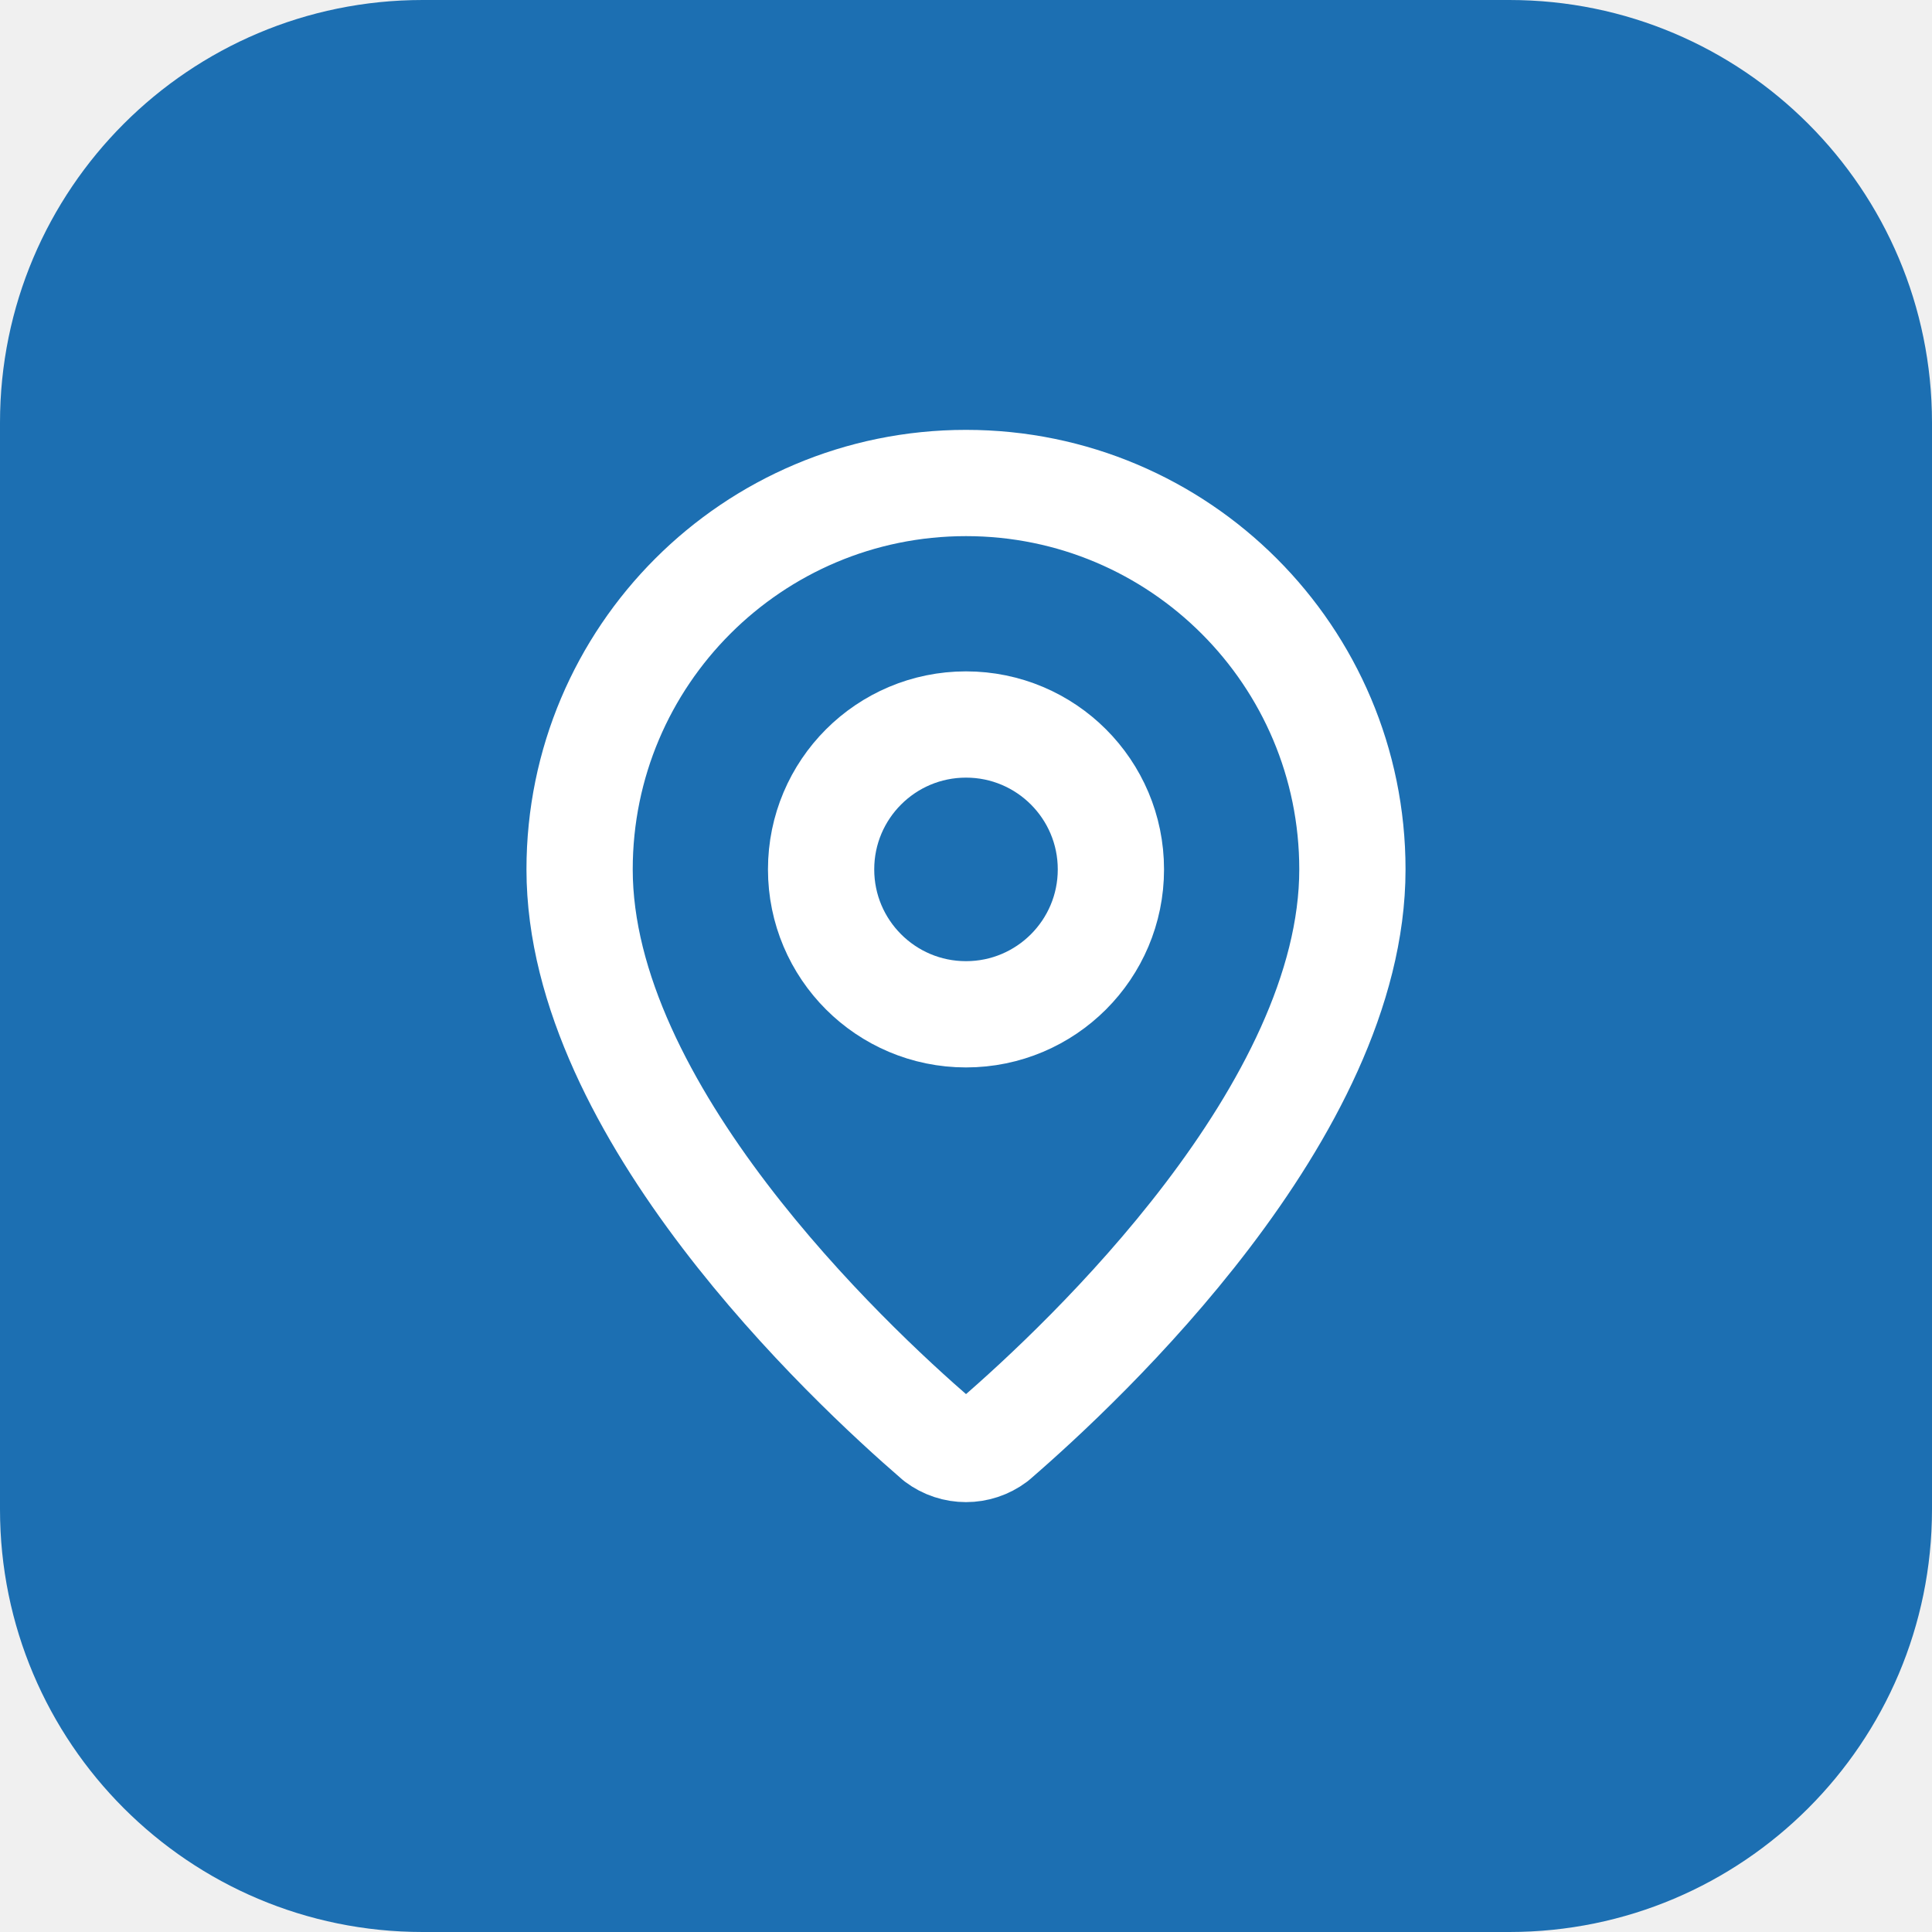
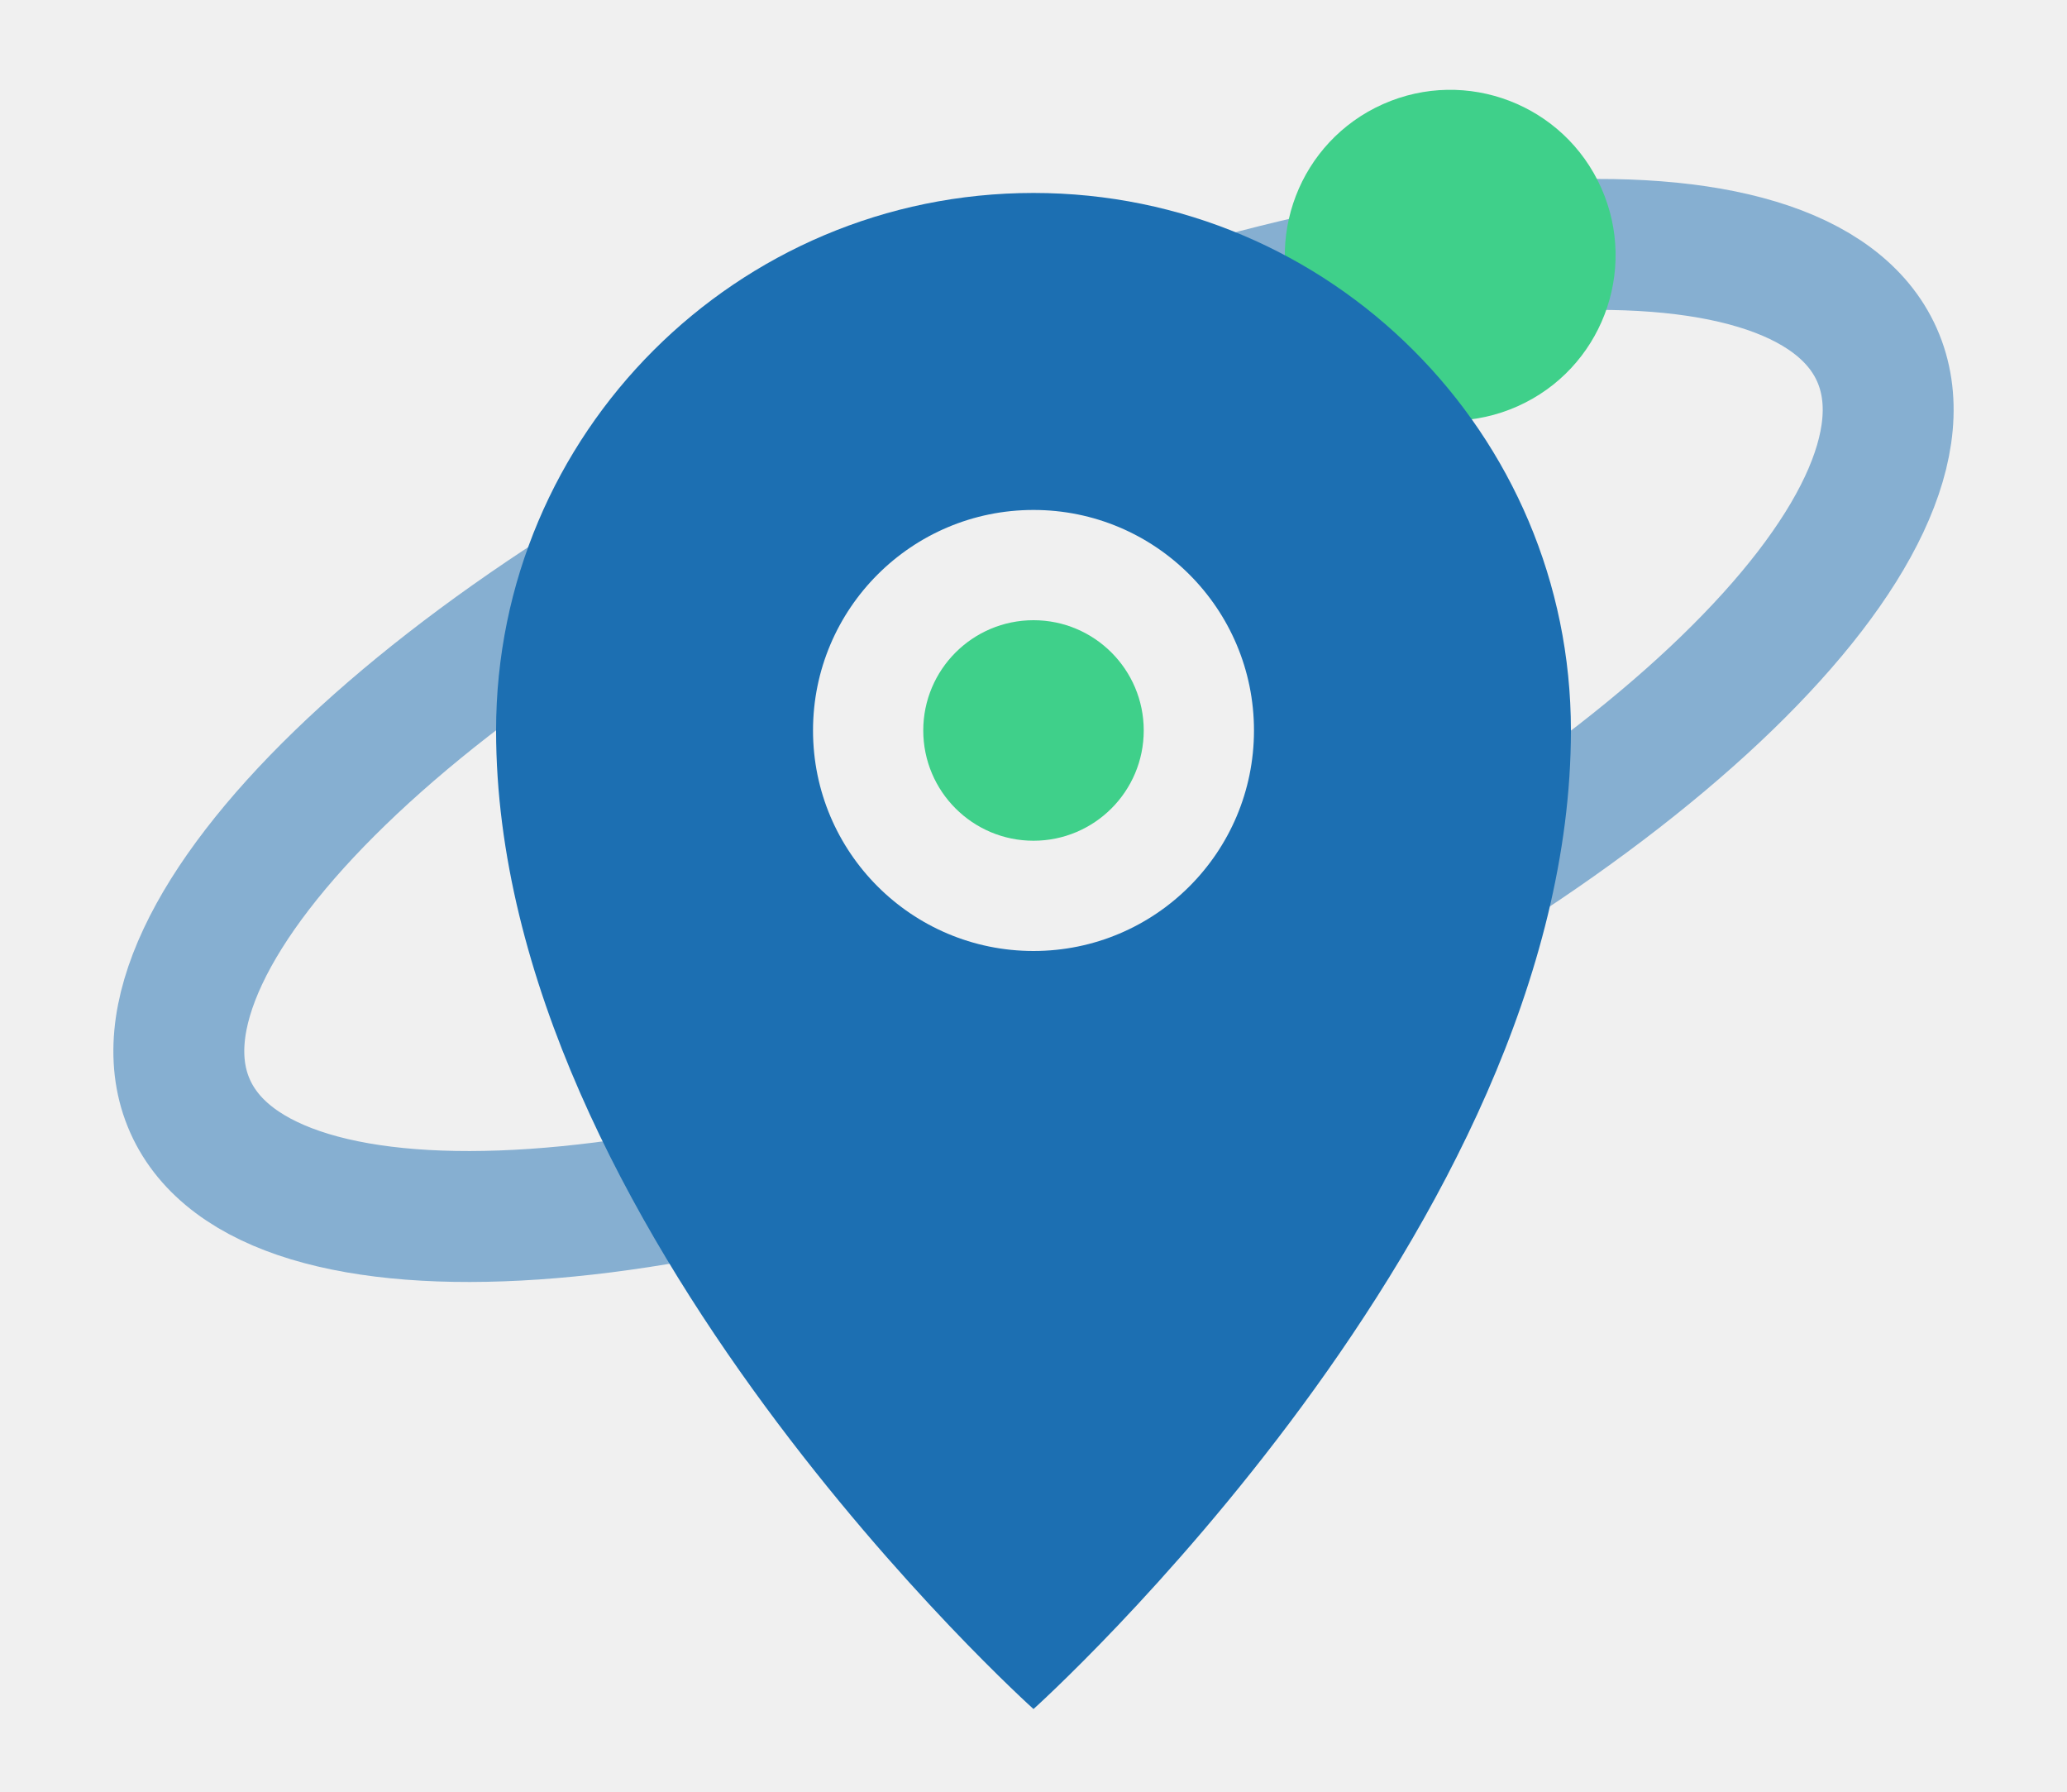
- <svg xmlns="http://www.w3.org/2000/svg" viewBox="0 0 32 32">
-   <rect width="32" height="32" rx="7" fill="#1C6FB2" />
-   <g transform="translate(6.4 6.4) scale(0.8)" fill="none" stroke="#FFFFFF" stroke-width="2.2" stroke-linecap="round" stroke-linejoin="round">
-     <path d="M20 10c0 4.993-5.539 10.193-7.399 11.799a1 1 0 0 1-1.202 0C9.539 20.193 4 14.993 4 10a8 8 0 0 1 16 0" />
-     <circle cx="12" cy="10" r="3" />
+ <svg xmlns="http://www.w3.org/2000/svg" viewBox="1 3 30 26">
+   <g transform="rotate(-24 16 13.6)">
+     <ellipse cx="16" cy="13.6" rx="13.4" ry="4.9" fill="none" stroke="#1C6FB2" stroke-opacity=".5" stroke-width="1.9" />
+     <circle cx="24.33" cy="9.76" r="2.4" fill="#3FD08A" />
  </g>
+   <path fill="#1C6FB2" fill-rule="evenodd" d="M16 27.8C16 27.8 8.2 20.8 8.2 13.6a7.8 7.8 0 1 1 15.6 0C23.8 20.8 16 27.8 16 27.8ZM16 10.4a3.2 3.2 0 1 0 0 6.4 3.2 3.2 0 1 0 0-6.4Z" />
+   <circle cx="16" cy="13.6" r="1.6" fill="#3FD08A" />
</svg>
